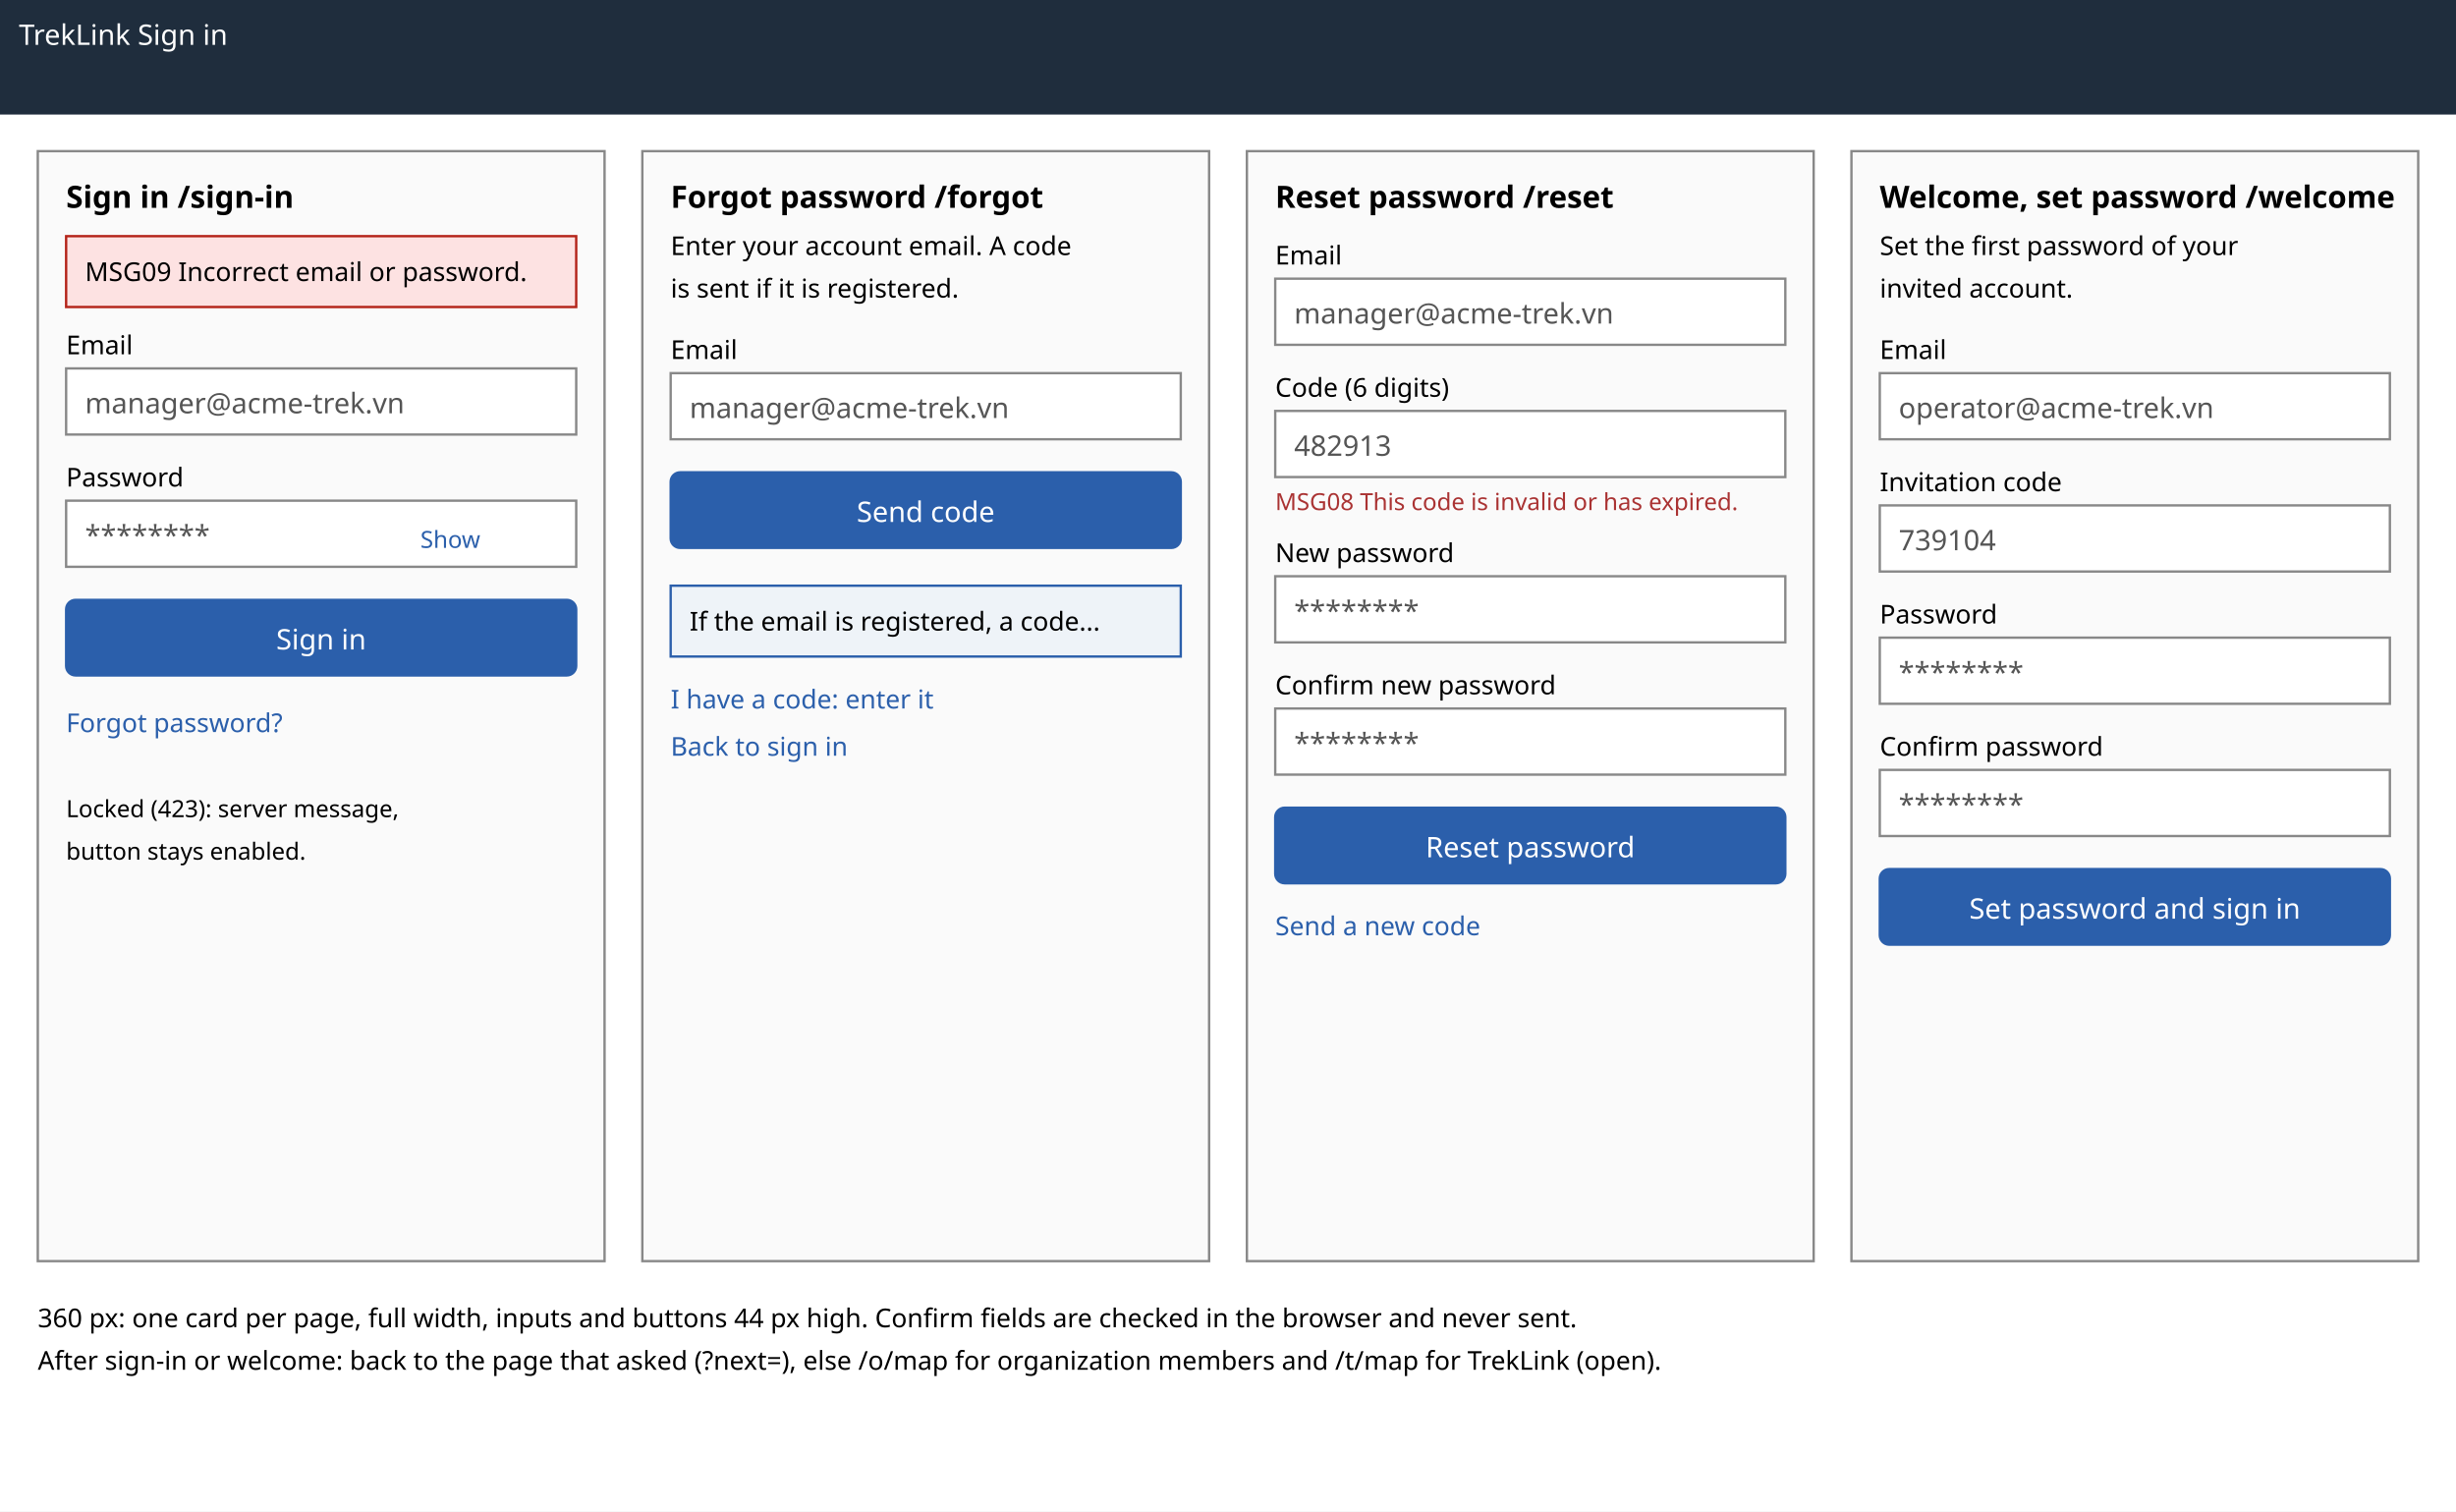
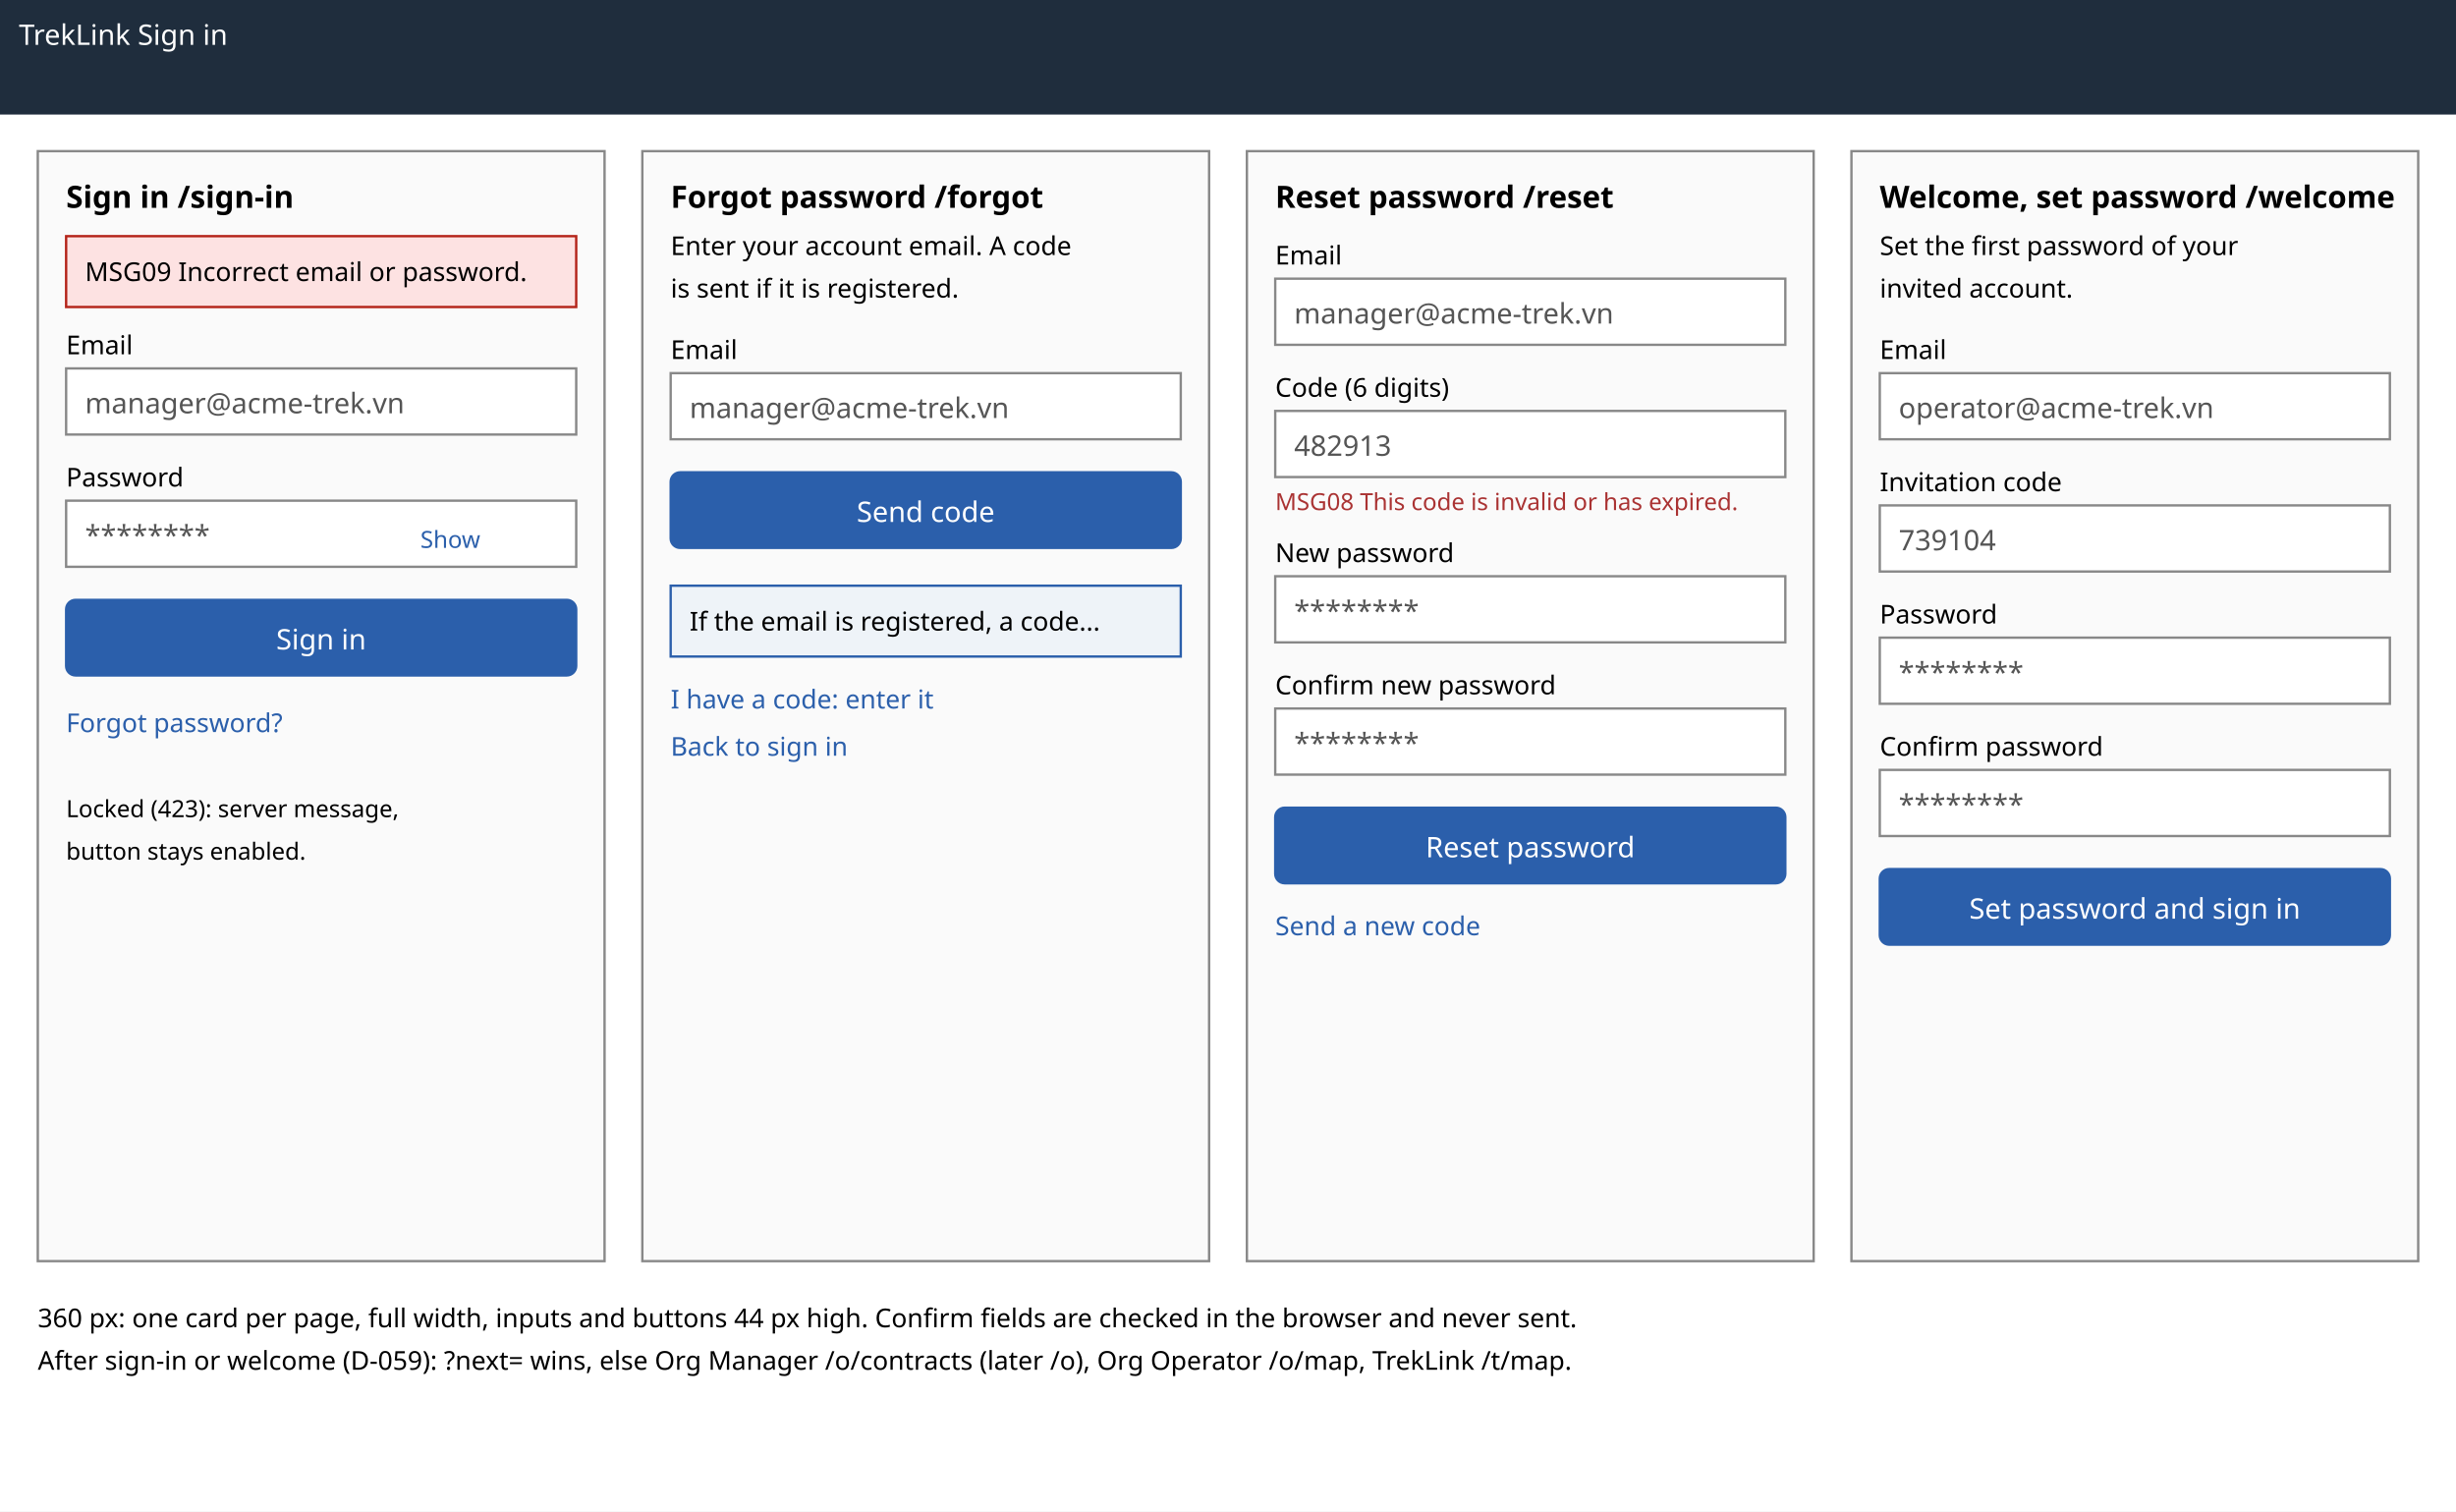
<svg xmlns="http://www.w3.org/2000/svg" width="1040" height="640" viewBox="0 0 1040 640" font-family="sans-serif" font-size="12" role="img" aria-label="Sign-in, forgot, reset, welcome wireframe">
  <rect width="100%" height="100%" fill="#ffffff" />
  <rect x="0" y="0" width="1040" height="48" fill="#1f2d3d" stroke="#1f2d3d" />
  <text fill="#ffffff" x="8" y="19.0" font-size="12">TrekLink   Sign in</text>
  <rect x="16" y="64" width="240" height="470" fill="#fafafa" stroke="#888" />
  <text x="28" y="88" font-size="13" font-weight="bold">Sign in  /sign-in</text>
  <rect x="272" y="64" width="240" height="470" fill="#fafafa" stroke="#888" />
  <text x="284" y="88" font-size="13" font-weight="bold">Forgot password  /forgot</text>
  <rect x="528" y="64" width="240" height="470" fill="#fafafa" stroke="#888" />
  <text x="540" y="88" font-size="13" font-weight="bold">Reset password  /reset</text>
  <rect x="784" y="64" width="240" height="470" fill="#fafafa" stroke="#888" />
  <text x="796" y="88" font-size="13" font-weight="bold">Welcome, set password  /welcome</text>
  <rect x="28" y="100" width="216" height="30" fill="#fde2e2" stroke="#b42318" />
  <text x="36" y="119.0" font-size="11">MSG09 Incorrect email or password.</text>
  <text x="28" y="150" font-size="11">Email</text>
  <rect x="28" y="156" width="216" height="28" fill="#ffffff" stroke="#888" />
  <text x="36" y="175" font-size="12" fill="#555">manager@acme-trek.vn</text>
  <text x="28" y="206" font-size="11">Password</text>
  <rect x="28" y="212" width="216" height="28" fill="#ffffff" stroke="#888" />
  <text x="36" y="231" font-size="12" fill="#555">********</text>
  <text x="178" y="232" font-size="10" fill="#2b5fab">Show</text>
  <rect x="28" y="254" width="216" height="32" rx="4" fill="#2b5fab" stroke="#2b5fab" />
  <text x="136.0" y="275.0" font-size="12" fill="#ffffff" text-anchor="middle">Sign in</text>
  <text x="28" y="310" font-size="11" fill="#2b5fab">Forgot password?</text>
  <text x="28" y="346" font-size="10">Locked (423): server message,</text>
  <text x="28" y="364" font-size="10">button stays enabled.</text>
  <text x="284" y="108" font-size="11">Enter your account email. A code</text>
  <text x="284" y="126" font-size="11">is sent if it is registered.</text>
  <text x="284" y="152" font-size="11">Email</text>
  <rect x="284" y="158" width="216" height="28" fill="#ffffff" stroke="#888" />
  <text x="292" y="177" font-size="12" fill="#555">manager@acme-trek.vn</text>
  <rect x="284" y="200" width="216" height="32" rx="4" fill="#2b5fab" stroke="#2b5fab" />
  <text x="392.0" y="221.0" font-size="12" fill="#ffffff" text-anchor="middle">Send code</text>
  <rect x="284" y="248" width="216" height="30" fill="#eef3f8" stroke="#2b5fab" />
  <text x="292" y="267.0" font-size="11">If the email is registered, a code...</text>
  <text x="284" y="300" font-size="11" fill="#2b5fab">I have a code: enter it</text>
  <text x="284" y="320" font-size="11" fill="#2b5fab">Back to sign in</text>
  <text x="540" y="112" font-size="11">Email</text>
  <rect x="540" y="118" width="216" height="28" fill="#ffffff" stroke="#888" />
  <text x="548" y="137" font-size="12" fill="#555">manager@acme-trek.vn</text>
  <text x="540" y="168" font-size="11">Code (6 digits)</text>
  <rect x="540" y="174" width="216" height="28" fill="#ffffff" stroke="#888" />
  <text x="548" y="193" font-size="12" fill="#555">482913</text>
  <text x="540" y="216" font-size="10" fill="#a33">MSG08 This code is invalid or has expired.</text>
  <text x="540" y="238" font-size="11">New password</text>
  <rect x="540" y="244" width="216" height="28" fill="#ffffff" stroke="#888" />
  <text x="548" y="263" font-size="12" fill="#555">********</text>
  <text x="540" y="294" font-size="11">Confirm new password</text>
  <rect x="540" y="300" width="216" height="28" fill="#ffffff" stroke="#888" />
  <text x="548" y="319" font-size="12" fill="#555">********</text>
  <rect x="540" y="342" width="216" height="32" rx="4" fill="#2b5fab" stroke="#2b5fab" />
  <text x="648.0" y="363.0" font-size="12" fill="#ffffff" text-anchor="middle">Reset password</text>
  <text x="540" y="396" font-size="11" fill="#2b5fab">Send a new code</text>
  <text x="796" y="108" font-size="11">Set the first password of your</text>
  <text x="796" y="126" font-size="11">invited account.</text>
  <text x="796" y="152" font-size="11">Email</text>
  <rect x="796" y="158" width="216" height="28" fill="#ffffff" stroke="#888" />
  <text x="804" y="177" font-size="12" fill="#555">operator@acme-trek.vn</text>
  <text x="796" y="208" font-size="11">Invitation code</text>
  <rect x="796" y="214" width="216" height="28" fill="#ffffff" stroke="#888" />
  <text x="804" y="233" font-size="12" fill="#555">739104</text>
  <text x="796" y="264" font-size="11">Password</text>
  <rect x="796" y="270" width="216" height="28" fill="#ffffff" stroke="#888" />
  <text x="804" y="289" font-size="12" fill="#555">********</text>
  <text x="796" y="320" font-size="11">Confirm password</text>
  <rect x="796" y="326" width="216" height="28" fill="#ffffff" stroke="#888" />
  <text x="804" y="345" font-size="12" fill="#555">********</text>
  <rect x="796" y="368" width="216" height="32" rx="4" fill="#2b5fab" stroke="#2b5fab" />
  <text x="904.0" y="389.0" font-size="12" fill="#ffffff" text-anchor="middle">Set password and sign in</text>
  <text x="16" y="562" font-size="11">360 px: one card per page, full width, inputs and buttons 44 px high. Confirm fields are checked in the browser and never sent.</text>
-   <text x="16" y="580" font-size="11">After sign-in or welcome: back to the page that asked (?next=), else /o/map for organization members and /t/map for TrekLink (open).</text>
+   <text x="16" y="580" font-size="11">After sign-in or welcome (D-059): ?next= wins, else Org Manager /o/contracts (later /o), Org Operator /o/map, TrekLink /t/map.</text>
</svg>
